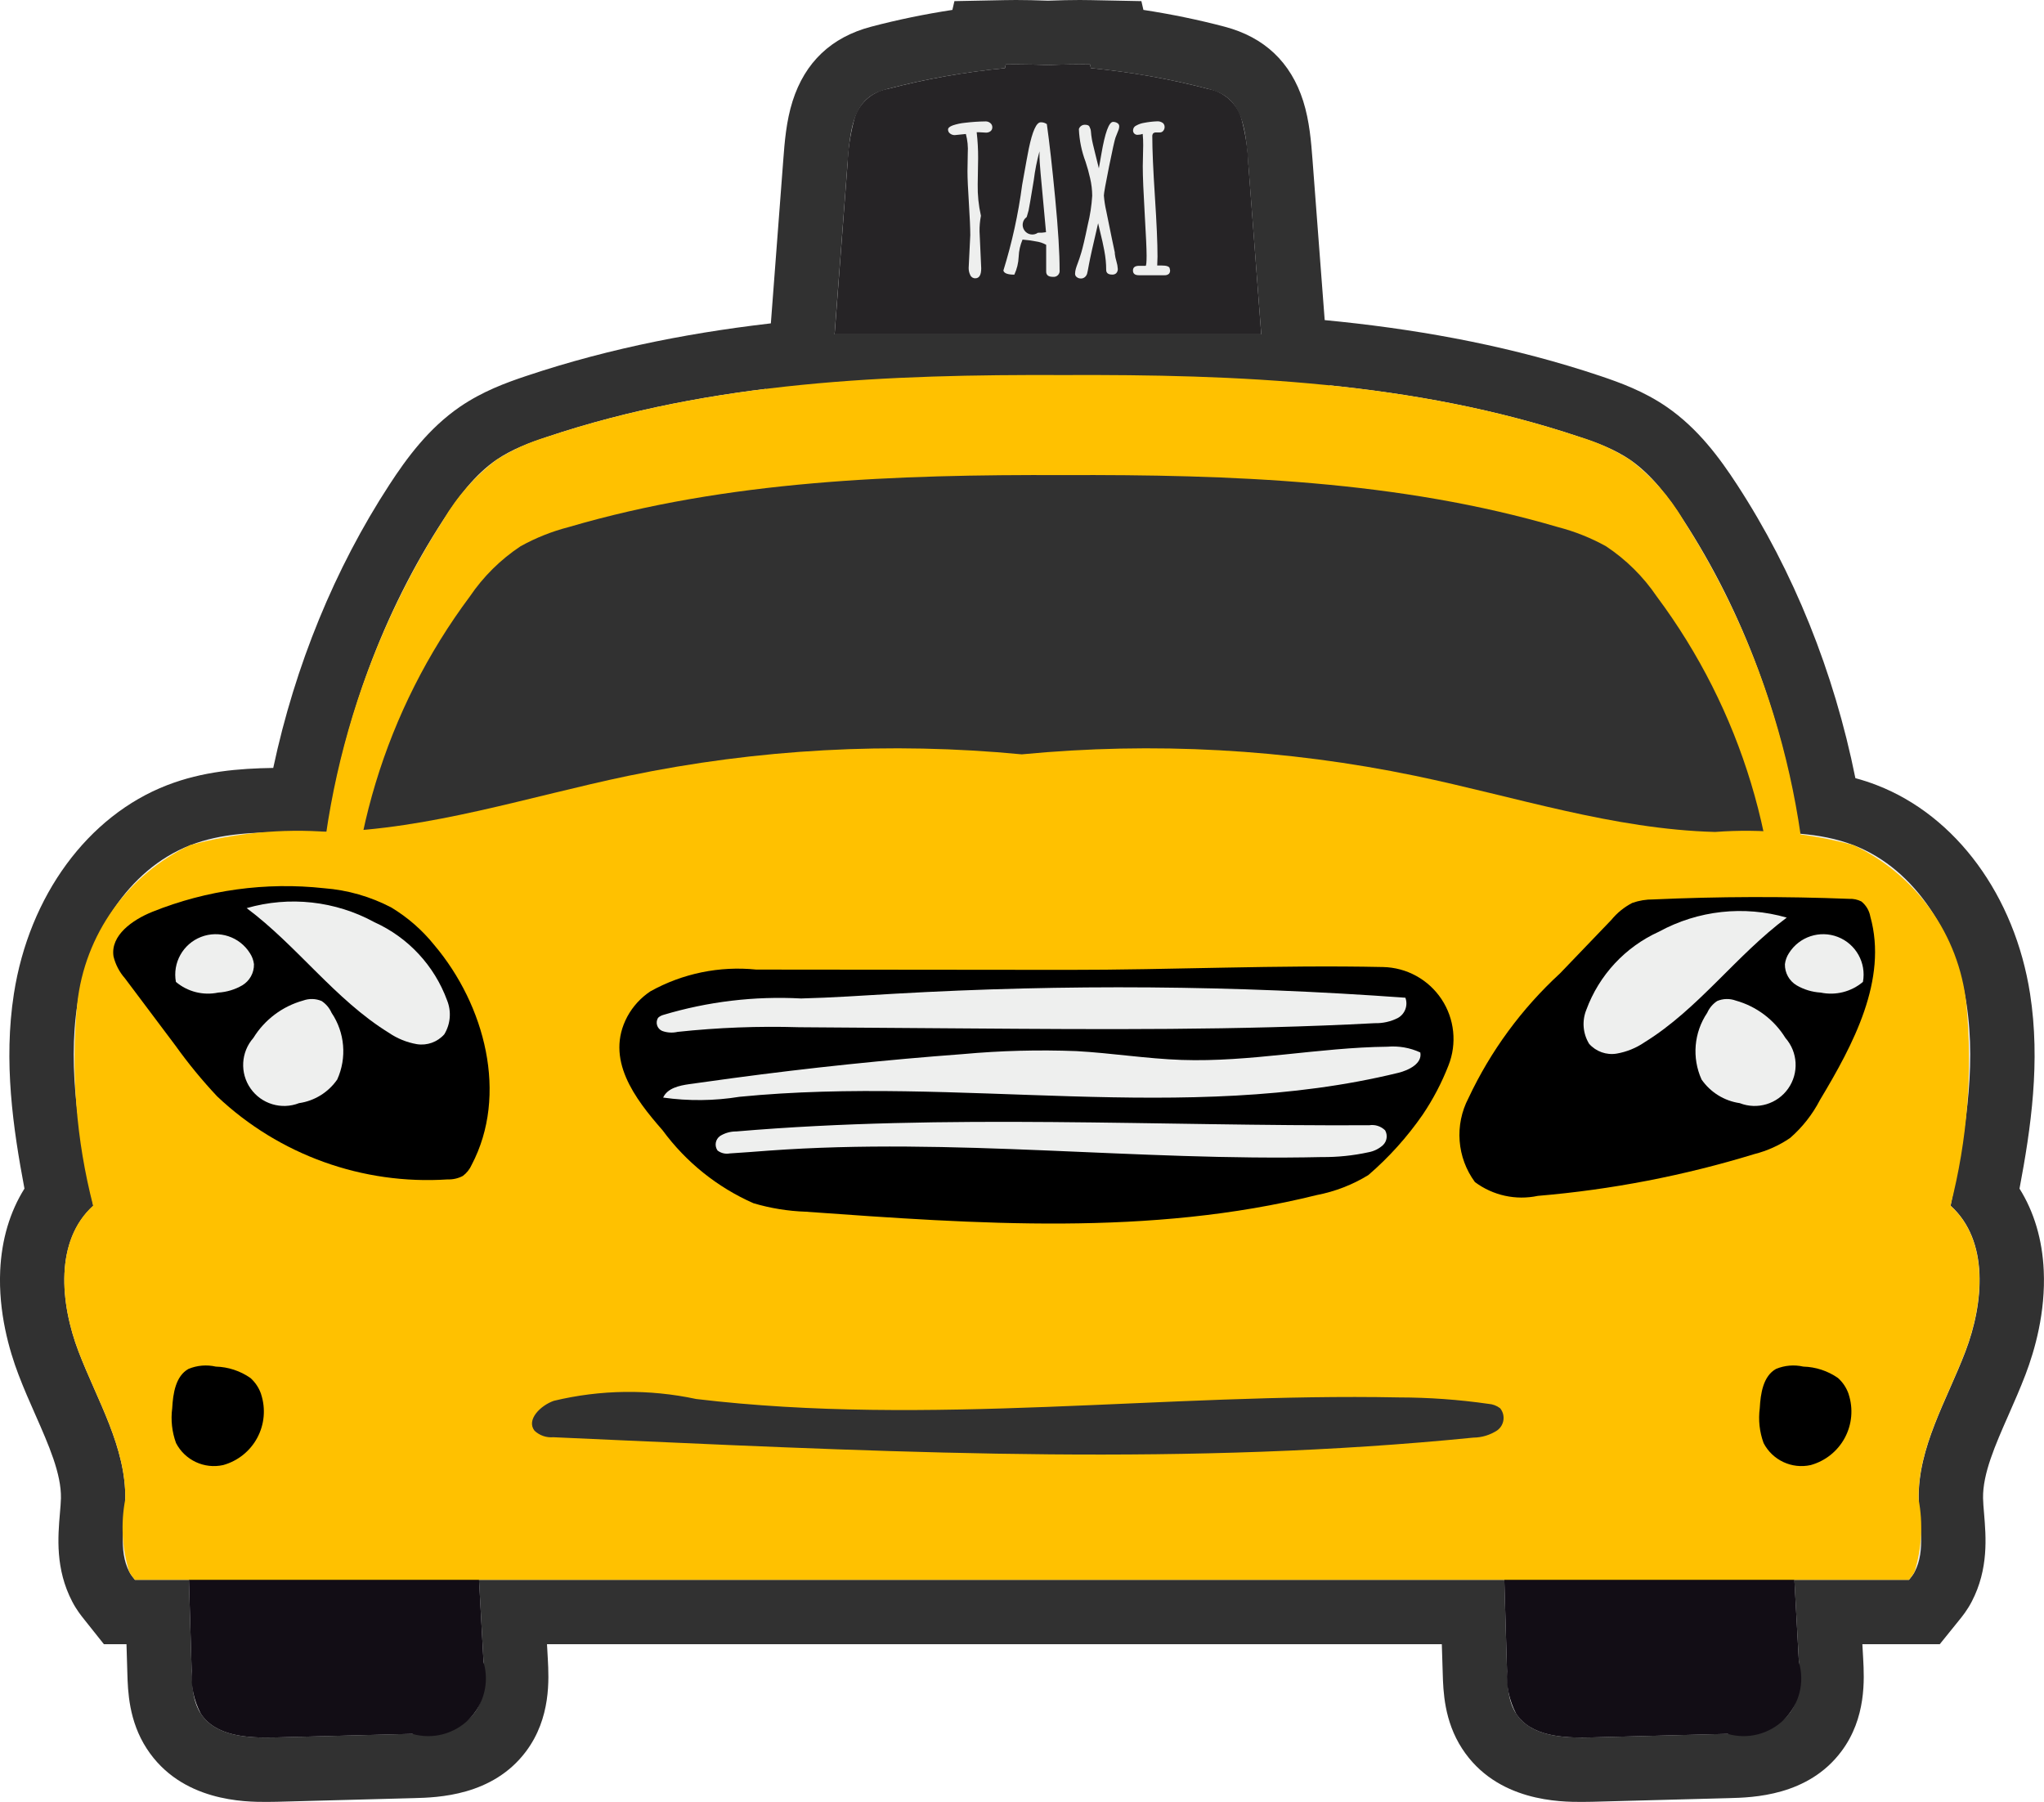
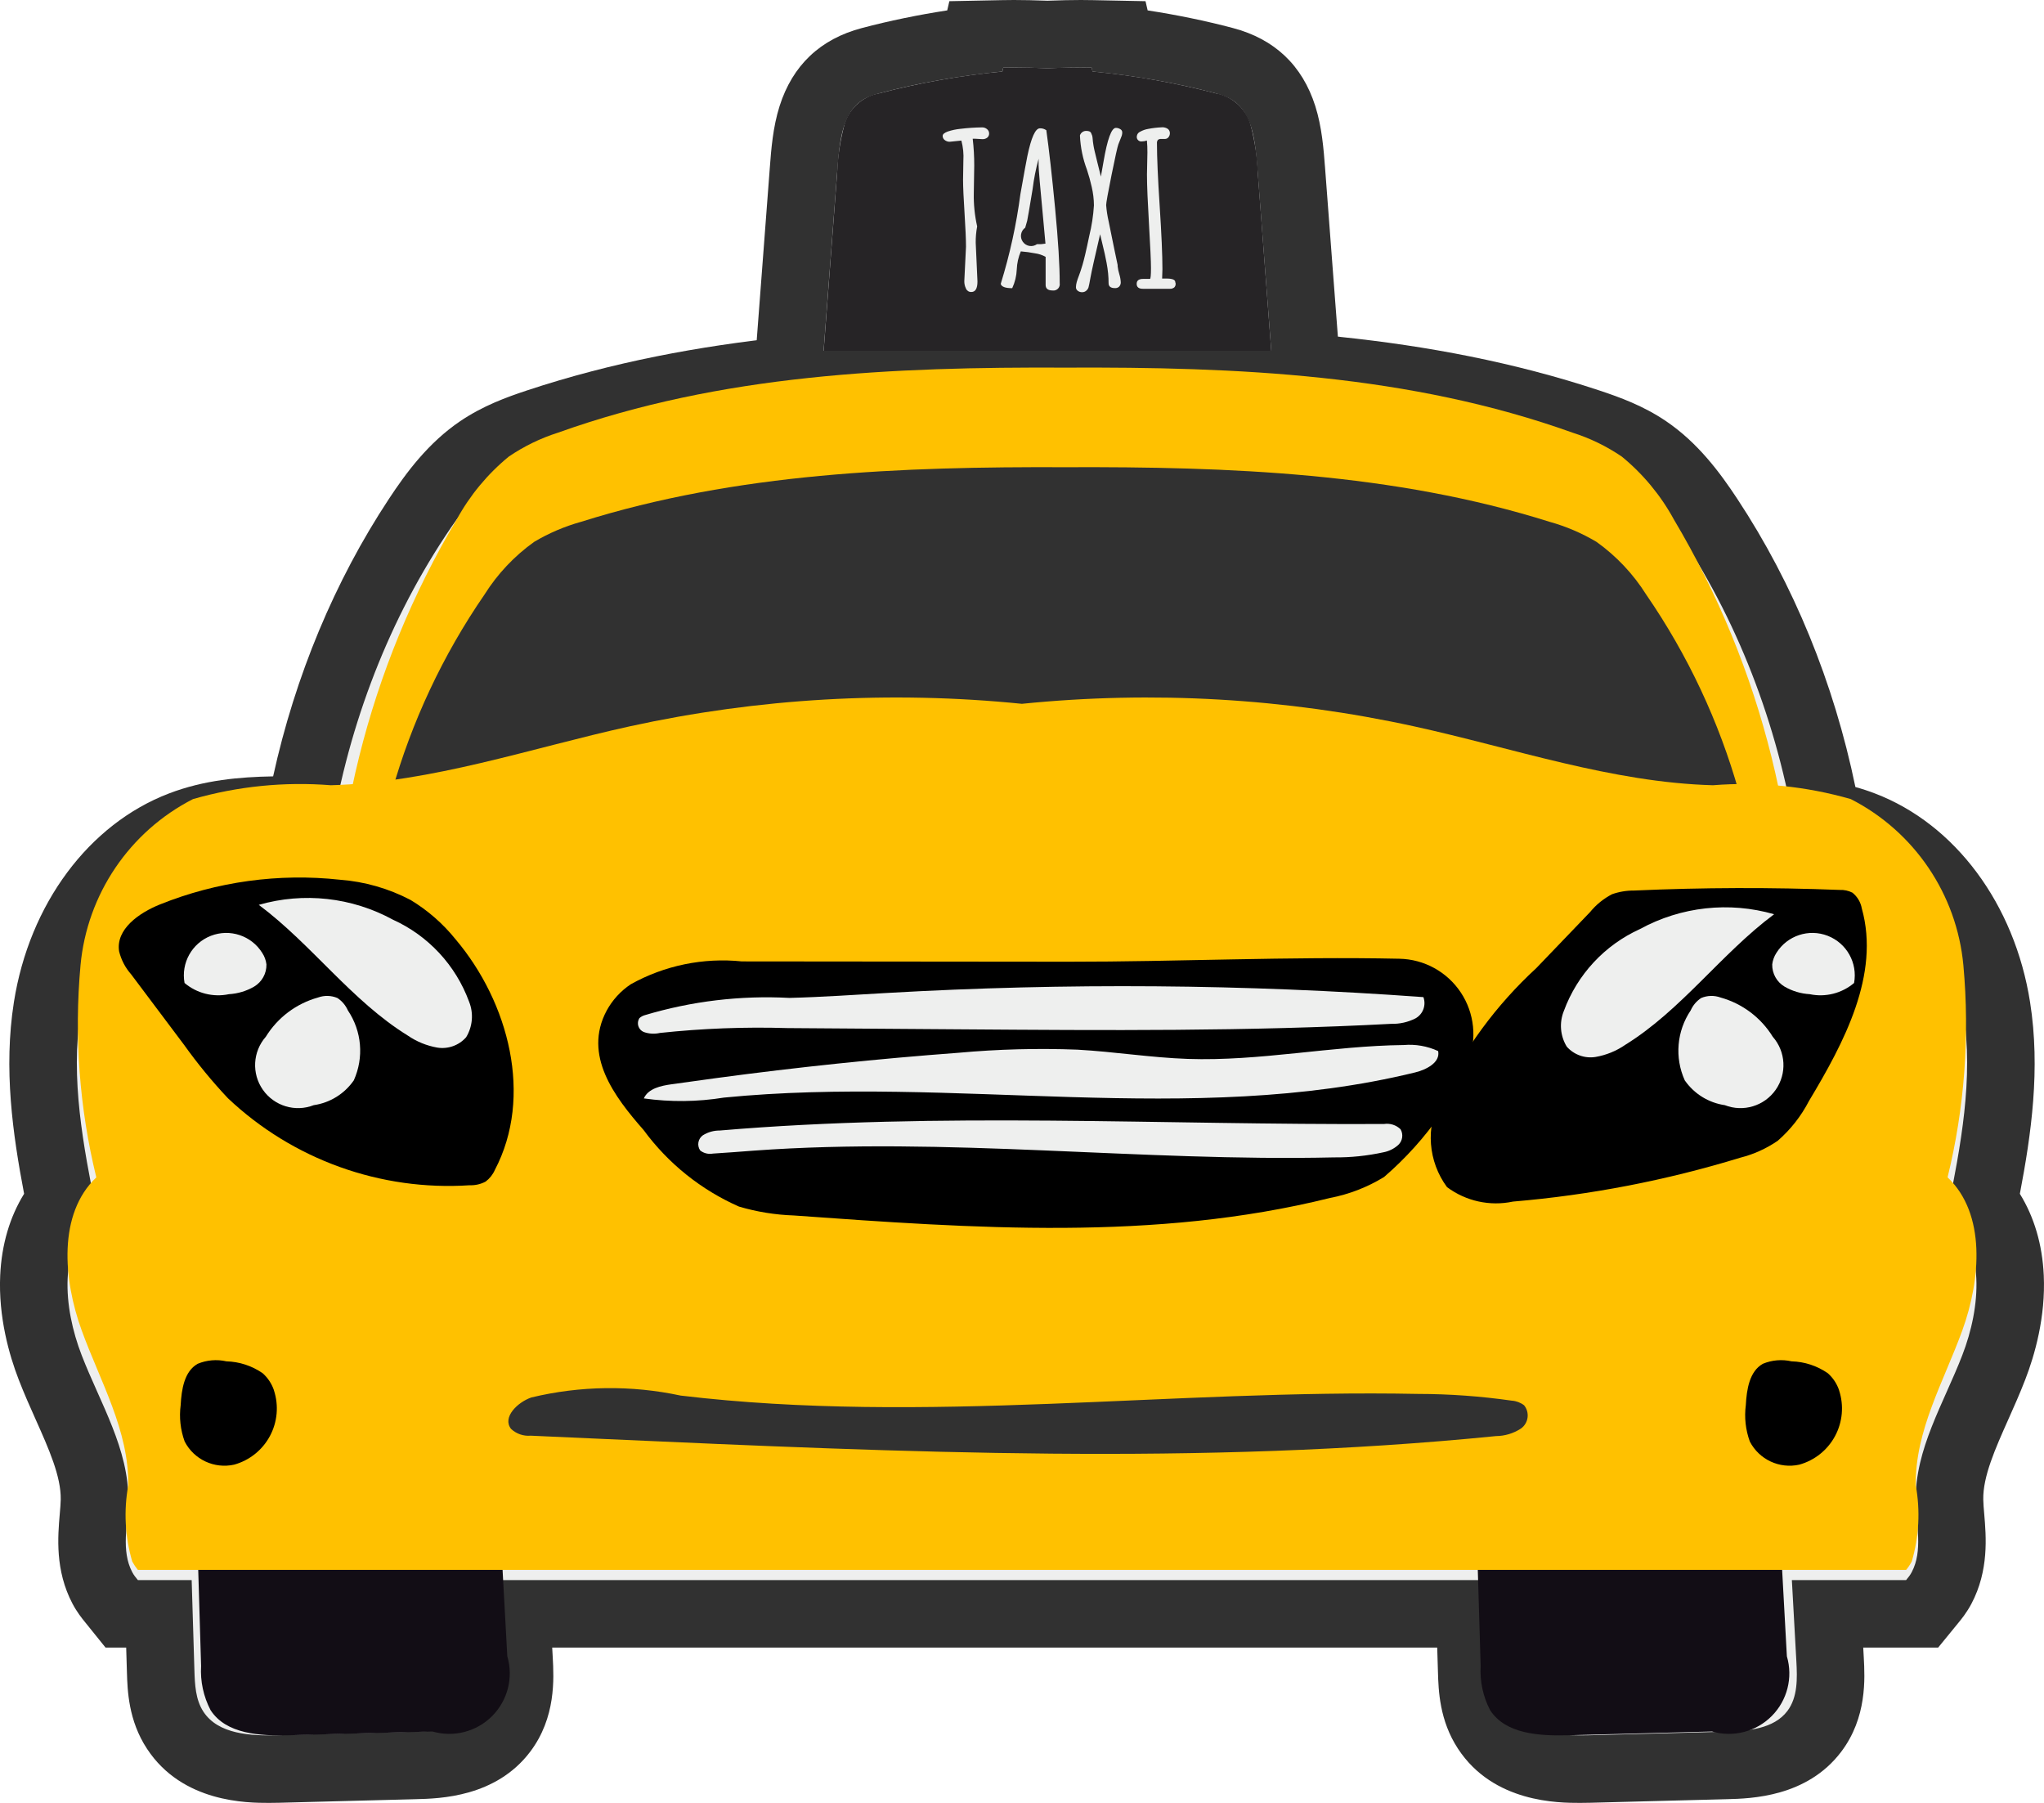
- <svg xmlns="http://www.w3.org/2000/svg" width="63.525" height="56.001" viewBox="0 0 63.525 56.001">
+ <svg xmlns="http://www.w3.org/2000/svg" width="60.55" height="53.403" viewBox="0 0 60.55 53.403">
  <g id="slot-yellow-taxi" transform="translate(2 2)">
    <g id="Group_966" data-name="Group 966" transform="translate(0 0)">
      <g id="Path_1061" data-name="Path 1061" transform="translate(-540.174 -372.158)" fill="#eeefee" stroke-miterlimit="10">
-         <path d="M 587.337 425.159 C 586.761 425.159 585.233 425.159 584.452 423.956 C 584.047 423.331 584.026 422.638 584.011 422.132 C 583.992 421.508 583.973 420.883 583.955 420.257 L 554.118 420.257 L 554.128 420.445 C 554.152 420.884 554.176 421.322 554.2 421.761 C 554.231 422.314 554.281 423.241 553.722 423.989 C 552.973 424.991 551.648 425.025 551.011 425.042 L 546.749 425.155 C 546.643 425.158 546.548 425.159 546.457 425.159 C 545.882 425.159 544.353 425.159 543.572 423.956 C 543.167 423.331 543.146 422.638 543.131 422.132 C 543.118 421.676 543.104 421.22 543.09 420.765 C 543.085 420.596 543.08 420.427 543.075 420.257 L 542.367 420.257 L 541.885 420.257 L 541.585 419.88 L 541.569 419.86 C 541.495 419.768 541.394 419.641 541.305 419.47 C 540.911 418.713 540.978 417.915 541.033 417.275 C 541.049 417.083 541.064 416.902 541.067 416.736 C 541.084 415.756 540.65 414.772 540.191 413.73 C 540.018 413.339 539.84 412.934 539.682 412.521 C 539.425 411.848 539.128 410.811 539.179 409.691 C 539.221 408.763 539.501 407.957 539.996 407.326 C 539.625 405.415 539.268 403.294 539.594 401.196 C 540.014 398.502 541.598 396.317 543.729 395.493 C 544.854 395.057 545.996 395.021 547.165 395.021 C 547.256 395.021 547.348 395.021 547.439 395.022 C 547.455 395.022 547.472 395.022 547.489 395.022 C 548.098 391.667 549.344 388.483 551.116 385.766 C 551.596 385.029 552.199 384.199 553.035 383.625 C 553.633 383.216 554.281 382.981 554.841 382.793 C 560.031 381.052 565.44 380.812 570.511 380.812 C 570.747 380.812 570.983 380.813 571.219 380.814 C 571.455 380.813 571.691 380.812 571.927 380.812 C 576.998 380.812 582.406 381.052 587.596 382.793 C 588.158 382.981 588.806 383.217 589.401 383.624 C 590.237 384.197 590.841 385.028 591.322 385.766 C 593.121 388.525 594.377 391.762 594.976 395.172 C 595.398 395.247 595.78 395.352 596.143 395.493 C 598.273 396.316 599.858 398.502 600.277 401.196 C 600.605 403.298 600.247 405.417 599.876 407.326 C 600.37 407.957 600.65 408.763 600.692 409.691 C 600.743 410.811 600.447 411.848 600.19 412.521 C 600.032 412.933 599.854 413.338 599.682 413.729 C 599.222 414.771 598.788 415.756 598.805 416.736 C 598.808 416.903 598.823 417.085 598.839 417.277 C 598.893 417.917 598.961 418.714 598.567 419.47 C 598.474 419.649 598.367 419.78 598.29 419.877 L 598.282 419.886 L 597.982 420.257 L 597.504 420.257 L 594.998 420.257 C 595.025 420.758 595.053 421.259 595.08 421.76 C 595.111 422.315 595.161 423.242 594.602 423.989 C 593.853 424.991 592.528 425.025 591.891 425.042 L 587.629 425.155 C 587.523 425.158 587.428 425.159 587.337 425.159 Z" stroke="none" />
-         <path d="M 587.337 424.159 C 587.426 424.159 587.515 424.158 587.602 424.155 L 591.865 424.042 C 592.571 424.024 593.378 423.956 593.801 423.39 C 594.128 422.953 594.112 422.359 594.082 421.815 C 594.034 420.962 593.988 420.11 593.941 419.257 L 597.504 419.257 C 597.568 419.179 597.631 419.102 597.68 419.008 C 598.032 418.332 597.818 417.517 597.805 416.754 C 597.777 415.137 598.679 413.675 599.256 412.164 C 599.833 410.653 599.998 408.713 598.797 407.63 C 599.205 405.559 599.614 403.436 599.289 401.35 C 598.964 399.264 597.751 397.187 595.782 396.425 C 595.243 396.217 594.681 396.117 594.108 396.068 C 593.596 392.576 592.37 389.204 590.484 386.312 C 590.023 385.605 589.512 384.913 588.836 384.449 C 588.359 384.123 587.818 383.922 587.278 383.741 C 582.111 382.008 576.649 381.791 571.219 381.814 C 565.786 381.79 560.326 382.008 555.159 383.741 C 554.619 383.922 554.079 384.123 553.601 384.449 C 552.926 384.913 552.414 385.605 551.954 386.312 C 550.077 389.19 548.854 392.542 548.338 396.016 C 547.949 396.025 547.557 396.021 547.165 396.021 C 546.113 396.021 545.062 396.049 544.09 396.425 C 542.121 397.187 540.907 399.264 540.582 401.35 C 540.257 403.436 540.667 405.559 541.075 407.63 C 539.873 408.713 540.038 410.653 540.616 412.164 C 541.193 413.675 542.095 415.137 542.067 416.754 C 542.054 417.517 541.839 418.332 542.192 419.008 C 542.241 419.102 542.305 419.179 542.367 419.257 L 544.046 419.257 C 544.074 420.206 544.103 421.154 544.131 422.102 C 544.144 422.554 544.165 423.032 544.412 423.412 C 544.873 424.123 545.876 424.177 546.723 424.155 L 550.985 424.042 C 551.691 424.024 552.498 423.956 552.921 423.39 C 553.248 422.953 553.232 422.359 553.202 421.815 C 553.155 420.962 553.108 420.11 553.061 419.257 L 584.926 419.257 C 584.954 420.206 584.982 421.154 585.011 422.102 C 585.024 422.554 585.045 423.032 585.292 423.412 C 585.705 424.05 586.555 424.159 587.337 424.159 M 587.337 426.159 C 586.682 426.159 584.689 426.159 583.613 424.5 C 583.056 423.641 583.028 422.715 583.012 422.162 C 583.002 421.861 582.993 421.559 582.984 421.257 L 555.174 421.257 C 555.183 421.407 555.191 421.557 555.199 421.706 C 555.234 422.351 555.299 423.549 554.523 424.588 C 553.484 425.977 551.77 426.022 551.038 426.041 L 546.776 426.155 C 546.66 426.158 546.557 426.159 546.458 426.159 C 545.802 426.159 543.809 426.159 542.733 424.5 C 542.176 423.641 542.148 422.715 542.132 422.162 C 542.123 421.86 542.114 421.559 542.105 421.257 L 541.403 421.257 L 540.788 420.484 C 540.7 420.374 540.552 420.19 540.418 419.932 C 539.89 418.917 539.974 417.919 540.036 417.19 C 540.051 417.016 540.065 416.851 540.068 416.718 C 540.081 415.959 539.69 415.072 539.276 414.133 C 539.098 413.731 538.914 413.314 538.748 412.877 C 538.457 412.116 538.122 410.937 538.18 409.646 C 538.224 408.683 538.481 407.821 538.934 407.098 C 538.579 405.216 538.278 403.15 538.606 401.042 C 539.08 397.996 540.905 395.512 543.368 394.56 C 544.479 394.13 545.597 394.041 546.666 394.024 C 547.345 390.84 548.579 387.825 550.278 385.219 C 550.811 384.401 551.489 383.473 552.469 382.8 C 553.175 382.318 553.899 382.054 554.523 381.845 C 559.849 380.058 565.355 379.812 570.511 379.812 C 570.747 379.812 570.983 379.813 571.219 379.814 C 571.455 379.813 571.691 379.812 571.927 379.812 C 577.083 379.812 582.588 380.058 587.914 381.844 C 588.54 382.055 589.266 382.319 589.966 382.799 C 590.947 383.472 591.625 384.4 592.159 385.22 C 593.915 387.913 595.174 391.041 595.837 394.342 C 596.068 394.404 596.29 394.477 596.504 394.56 C 598.966 395.512 600.791 397.996 601.266 401.043 C 601.594 403.154 601.293 405.219 600.938 407.099 C 601.391 407.821 601.648 408.684 601.691 409.646 C 601.75 410.937 601.415 412.116 601.124 412.878 C 600.957 413.314 600.774 413.73 600.597 414.132 C 600.183 415.071 599.792 415.958 599.805 416.719 C 599.807 416.852 599.821 417.018 599.836 417.192 C 599.897 417.921 599.982 418.918 599.454 419.932 C 599.315 420.199 599.16 420.391 599.067 420.505 L 598.46 421.257 L 596.054 421.257 C 596.062 421.406 596.071 421.555 596.079 421.704 C 596.114 422.351 596.179 423.55 595.402 424.588 C 594.364 425.977 592.649 426.022 591.917 426.041 L 587.655 426.155 C 587.54 426.158 587.436 426.159 587.337 426.159 Z" stroke="none" fill="#313131" />
+         <path d="M 584.98 422.56 C 584.427 422.56 582.957 422.56 582.201 421.408 C 581.805 420.806 581.785 420.116 581.771 419.66 C 581.753 419.094 581.736 418.527 581.719 417.96 L 553.475 417.96 L 553.481 418.068 C 553.504 418.48 553.526 418.893 553.549 419.305 C 553.578 419.835 553.627 420.721 553.081 421.442 C 552.355 422.402 551.083 422.435 550.471 422.45 L 546.422 422.557 C 546.321 422.559 546.23 422.56 546.143 422.56 C 545.59 422.56 544.12 422.56 543.364 421.408 C 542.968 420.806 542.947 420.116 542.934 419.66 L 542.895 418.389 C 542.891 418.246 542.886 418.103 542.882 417.96 L 542.258 417.96 L 541.779 417.96 L 541.479 417.587 L 541.464 417.568 C 541.392 417.48 541.294 417.358 541.206 417.192 C 540.822 416.463 540.888 415.703 540.94 415.092 C 540.956 414.914 540.97 414.745 540.973 414.592 C 540.989 413.688 540.579 412.771 540.146 411.8 C 539.982 411.432 539.812 411.051 539.661 410.662 C 539.414 410.024 539.13 409.04 539.179 407.977 C 539.219 407.103 539.484 406.341 539.95 405.742 C 539.599 403.951 539.264 401.965 539.574 399.996 C 539.976 397.444 541.495 395.375 543.537 394.594 C 544.612 394.183 545.701 394.149 546.816 394.149 C 546.902 394.149 546.989 394.149 547.076 394.15 C 547.078 394.15 547.081 394.15 547.083 394.15 C 547.667 391.009 548.851 388.03 550.53 385.485 C 550.989 384.789 551.567 384.004 552.369 383.46 C 552.942 383.072 553.561 382.851 554.096 382.673 C 559.032 381.038 564.173 380.812 568.995 380.812 C 569.219 380.812 569.443 380.813 569.668 380.814 C 569.892 380.813 570.116 380.812 570.341 380.812 C 575.161 380.812 580.303 381.038 585.239 382.673 C 585.775 382.851 586.395 383.073 586.965 383.459 C 587.767 384.003 588.345 384.788 588.804 385.485 C 590.511 388.071 591.705 391.103 592.279 394.298 C 592.669 394.368 593.023 394.465 593.361 394.595 C 595.402 395.374 596.921 397.444 597.323 399.996 C 597.634 401.969 597.299 403.953 596.947 405.742 C 597.414 406.341 597.678 407.103 597.718 407.977 C 597.767 409.04 597.483 410.024 597.236 410.662 C 597.086 411.051 596.916 411.431 596.752 411.799 C 596.319 412.77 595.909 413.688 595.925 414.592 C 595.928 414.746 595.942 414.915 595.958 415.094 C 596.01 415.705 596.075 416.464 595.691 417.192 C 595.6 417.365 595.496 417.492 595.421 417.584 L 595.414 417.593 L 595.113 417.96 L 594.639 417.96 L 592.311 417.96 C 592.336 418.408 592.361 418.856 592.386 419.304 C 592.416 419.835 592.465 420.721 591.918 421.442 C 591.193 422.402 589.92 422.435 589.308 422.45 L 585.258 422.557 C 585.157 422.559 585.067 422.56 584.98 422.56 Z" stroke="none" />
+         <path d="M 584.98 421.56 C 585.065 421.56 585.149 421.559 585.232 421.557 L 589.282 421.451 C 589.953 421.433 590.72 421.369 591.121 420.839 C 591.432 420.429 591.416 419.871 591.388 419.36 C 591.343 418.56 591.299 417.759 591.255 416.96 L 594.639 416.96 C 594.7 416.886 594.76 416.814 594.806 416.725 C 595.141 416.091 594.937 415.326 594.925 414.609 C 594.899 413.092 595.755 411.719 596.303 410.301 C 596.852 408.883 597.009 407.062 595.867 406.046 C 596.255 404.102 596.644 402.109 596.335 400.151 C 596.027 398.193 594.874 396.243 593.003 395.529 C 592.492 395.333 591.957 395.239 591.412 395.193 C 590.927 391.915 589.762 388.75 587.97 386.036 C 587.532 385.372 587.047 384.723 586.404 384.287 C 585.952 383.981 585.437 383.793 584.924 383.622 C 580.016 381.996 574.827 381.791 569.668 381.814 C 564.508 381.792 559.319 381.996 554.411 383.622 C 553.898 383.793 553.384 383.981 552.93 384.287 C 552.289 384.723 551.802 385.372 551.365 386.036 C 549.582 388.737 548.42 391.884 547.93 395.144 C 547.561 395.153 547.188 395.149 546.816 395.149 C 545.816 395.149 544.818 395.175 543.894 395.529 C 542.024 396.243 540.871 398.193 540.562 400.151 C 540.253 402.109 540.643 404.102 541.03 406.046 C 539.888 407.062 540.045 408.883 540.594 410.301 C 541.142 411.719 541.999 413.092 541.973 414.609 C 541.96 415.326 541.756 416.091 542.091 416.725 C 542.137 416.814 542.198 416.886 542.258 416.96 L 543.852 416.96 C 543.879 417.85 543.906 418.74 543.933 419.63 C 543.946 420.054 543.966 420.503 544.2 420.859 C 544.638 421.527 545.59 421.577 546.396 421.557 L 550.445 421.451 C 551.116 421.433 551.882 421.369 552.284 420.839 C 552.594 420.429 552.579 419.871 552.551 419.36 C 552.507 418.56 552.462 417.759 552.417 416.96 L 582.689 416.96 C 582.716 417.85 582.743 418.74 582.77 419.63 C 582.783 420.054 582.803 420.503 583.037 420.859 C 583.43 421.458 584.237 421.56 584.98 421.56 M 584.98 423.56 C 584.346 423.56 582.417 423.56 581.365 421.956 C 580.814 421.118 580.787 420.225 580.771 419.691 C 580.764 419.447 580.756 419.203 580.749 418.96 L 554.532 418.96 C 554.537 419.056 554.542 419.153 554.548 419.25 C 554.582 419.873 554.646 421.032 553.879 422.046 C 552.862 423.389 551.205 423.432 550.497 423.45 L 546.448 423.556 C 546.337 423.559 546.238 423.56 546.143 423.56 C 545.509 423.56 543.58 423.56 542.528 421.956 C 541.977 421.119 541.95 420.225 541.934 419.691 C 541.927 419.447 541.919 419.203 541.912 418.96 L 541.301 418.96 L 540.687 418.198 C 540.6 418.091 540.455 417.911 540.321 417.658 C 539.801 416.67 539.887 415.669 539.944 415.007 C 539.958 414.845 539.971 414.693 539.973 414.574 C 539.985 413.893 539.62 413.074 539.233 412.208 C 539.063 411.828 538.888 411.436 538.728 411.022 C 538.447 410.296 538.123 409.168 538.18 407.931 C 538.222 407.023 538.463 406.206 538.888 405.518 C 538.553 403.755 538.274 401.821 538.586 399.84 C 539.044 396.936 540.804 394.568 543.18 393.66 C 544.221 393.262 545.265 393.172 546.265 393.154 C 546.918 390.182 548.089 387.368 549.696 384.934 C 550.208 384.157 550.861 383.274 551.808 382.632 C 552.488 382.173 553.182 381.923 553.781 381.724 C 558.852 380.044 564.09 379.812 568.995 379.812 C 569.443 379.812 569.892 379.812 570.341 379.812 C 575.245 379.812 580.483 380.044 585.553 381.724 C 586.153 381.923 586.85 382.174 587.525 382.631 C 588.473 383.273 589.125 384.156 589.639 384.935 C 591.303 387.456 592.5 390.382 593.137 393.47 C 593.338 393.525 593.531 393.589 593.718 393.661 C 596.093 394.568 597.853 396.936 598.311 399.84 C 598.624 401.824 598.345 403.757 598.009 405.519 C 598.434 406.207 598.675 407.023 598.717 407.931 C 598.774 409.168 598.45 410.296 598.168 411.023 C 598.009 411.435 597.834 411.827 597.665 412.206 C 597.278 413.073 596.913 413.892 596.925 414.574 C 596.927 414.695 596.94 414.848 596.954 415.009 C 597.01 415.671 597.096 416.671 596.576 417.658 C 596.437 417.92 596.286 418.106 596.195 418.217 L 595.588 418.96 L 593.369 418.96 C 593.374 419.056 593.38 419.152 593.385 419.248 C 593.419 419.873 593.483 421.033 592.716 422.046 C 591.7 423.389 590.042 423.432 589.334 423.45 L 585.284 423.556 C 585.174 423.559 585.075 423.56 584.98 423.56 Z" stroke="none" fill="#313131" />
      </g>
-       <g id="Path_1062" data-name="Path 1062" transform="translate(-546.073 -369.778)" fill="#eeefee" stroke-miterlimit="10">
+       <g id="Path_1062" data-name="Path 1062" transform="translate(-547.612 -369.778)" fill="#eeefee" stroke-miterlimit="10">
        <path d="M 584.349 379.169 L 583.271 379.169 L 570.01 379.169 L 568.931 379.169 L 569.013 378.093 C 569.085 377.145 569.157 376.198 569.229 375.25 L 569.414 372.815 C 569.452 372.309 569.496 371.735 569.659 371.223 C 570.029 370.059 570.831 369.725 571.402 369.575 C 572.389 369.315 573.425 369.116 574.491 368.981 L 574.533 368.797 L 575.311 368.781 C 575.419 368.779 575.533 368.778 575.647 368.778 C 575.938 368.778 576.246 368.785 576.641 368.8 C 577.035 368.785 577.342 368.778 577.633 368.778 C 577.748 368.778 577.861 368.779 577.969 368.781 L 578.747 368.797 L 578.79 368.981 C 579.855 369.116 580.892 369.315 581.879 369.575 C 582.243 369.671 583.209 369.926 583.622 371.223 C 583.785 371.735 583.828 372.309 583.867 372.815 C 583.939 373.761 584.01 374.707 584.082 375.653 L 584.268 378.093 L 584.349 379.169 Z" stroke="none" />
        <path d="M 575.647 369.778 C 575.542 369.778 575.437 369.779 575.332 369.781 L 575.305 369.896 C 574.086 370.016 572.868 370.223 571.656 370.542 C 571.27 370.644 570.839 370.813 570.612 371.526 C 570.487 371.919 570.447 372.414 570.411 372.891 C 570.277 374.65 570.144 376.41 570.01 378.169 L 583.271 378.169 C 583.137 376.41 583.003 374.65 582.869 372.891 C 582.833 372.414 582.794 371.919 582.669 371.526 C 582.442 370.813 582.01 370.644 581.624 370.542 C 580.412 370.223 579.195 370.016 577.976 369.896 L 577.949 369.781 C 577.513 369.772 577.076 369.784 576.641 369.801 C 576.31 369.788 575.978 369.778 575.647 369.778 M 575.647 367.778 C 575.942 367.778 576.251 367.785 576.641 367.799 C 577.03 367.785 577.339 367.778 577.633 367.778 C 577.755 367.778 577.875 367.779 577.99 367.782 L 579.546 367.813 L 579.609 368.086 C 580.475 368.219 581.32 368.393 582.134 368.608 C 583.369 368.934 584.19 369.711 584.575 370.919 C 584.773 371.543 584.823 372.207 584.864 372.74 C 584.936 373.685 585.007 374.63 585.079 375.576 L 585.429 380.169 L 567.852 380.169 L 568.016 378.017 C 568.088 377.069 568.16 376.121 568.232 375.173 L 568.417 372.739 C 568.457 372.207 568.508 371.543 568.706 370.92 C 569.091 369.711 569.912 368.933 571.147 368.608 C 571.961 368.393 572.806 368.219 573.672 368.086 L 573.735 367.813 L 575.291 367.782 C 575.406 367.779 575.526 367.778 575.647 367.778 Z" stroke="none" fill="#313131" />
      </g>
    </g>
    <g id="Group_990" data-name="Group 990" transform="translate(0 0)">
-       <g id="Group_967" data-name="Group 967" transform="translate(3.789 44.183)">
+       <g id="Group_967" data-name="Group 967" transform="translate(3.789 41.584)">
        <path id="Path_1063" data-name="Path 1063" d="M545.345,431.922c.461.712,1.463.765,2.311.744l4.262-.112a1.792,1.792,0,0,0,2.217-2.228l-.3-5.475-8.939.134.168,5.628A2.509,2.509,0,0,0,545.345,431.922Z" transform="translate(-544.896 -424.851)" fill="#120d15" />
      </g>
-       <g id="Group_968" data-name="Group 968" transform="translate(44.669 44.183)">
+       <g id="Group_968" data-name="Group 968" transform="translate(41.694 41.584)">
        <path id="Path_1064" data-name="Path 1064" d="M596.3,431.922c.461.712,1.463.765,2.311.744l4.263-.112a1.792,1.792,0,0,0,2.217-2.228l-.3-5.475-8.939.134.168,5.628A2.509,2.509,0,0,0,596.3,431.922Z" transform="translate(-595.852 -424.851)" fill="#120d15" />
      </g>
-       <g id="Group_969" data-name="Group 969" transform="translate(7.875 9.654)">
-         <path id="Path_1065" data-name="Path 1065" d="M592.425,386.312a6.436,6.436,0,0,0-1.648-1.862,6.166,6.166,0,0,0-1.558-.709c-5.167-1.732-10.628-1.95-16.059-1.927-5.431-.023-10.893.195-16.06,1.927a6.179,6.179,0,0,0-1.558.709,6.449,6.449,0,0,0-1.648,1.862,24.711,24.711,0,0,0-3.873,14.6q11.566.439,23.139-.137,11.56.573,23.138.137A24.711,24.711,0,0,0,592.425,386.312Z" transform="translate(-549.989 -381.812)" fill="#ffc100" />
+       <g id="Group_969" data-name="Group 969" transform="translate(7.875 8.887)">
+         <path id="Path_1065" data-name="Path 1065" d="M589.7,386.312a6.32,6.32,0,0,0-1.542-1.862,5.6,5.6,0,0,0-1.458-.709c-4.835-1.732-9.945-1.95-15.028-1.927-5.083-.023-10.194.195-15.029,1.927a5.613,5.613,0,0,0-1.458.709,6.333,6.333,0,0,0-1.542,1.862,26.012,26.012,0,0,0-3.625,14.6q10.823.439,21.654-.137,10.818.573,21.653.137A26.012,26.012,0,0,0,589.7,386.312Z" transform="translate(-549.989 -381.812)" fill="#ffc100" />
      </g>
-       <g id="Group_970" data-name="Group 970" transform="translate(8.86 12.764)">
-         <path id="Path_1066" data-name="Path 1066" d="M591.849,389.463a5.736,5.736,0,0,0-1.578-1.562,6.363,6.363,0,0,0-1.491-.595c-4.947-1.453-10.176-1.636-15.376-1.617-5.2-.019-10.429.164-15.376,1.617a6.353,6.353,0,0,0-1.492.595,5.73,5.73,0,0,0-1.577,1.562,18.817,18.817,0,0,0-3.709,12.246q11.074.369,22.154-.116,11.068.481,22.154.116A18.816,18.816,0,0,0,591.849,389.463Z" transform="translate(-551.218 -385.688)" fill="#313131" />
+       <g id="Group_970" data-name="Group 970" transform="translate(8.86 11.838)">
+         <path id="Path_1066" data-name="Path 1066" d="M589.125,389.463a5.555,5.555,0,0,0-1.472-1.562,5.712,5.712,0,0,0-1.391-.595c-4.615-1.453-9.494-1.636-14.345-1.617-4.852-.019-9.73.164-14.345,1.617a5.7,5.7,0,0,0-1.392.595,5.549,5.549,0,0,0-1.471,1.562,19.775,19.775,0,0,0-3.46,12.246q10.331.369,20.669-.116,10.326.481,20.668.116A19.775,19.775,0,0,0,589.125,389.463Z" transform="translate(-551.218 -385.688)" fill="#313131" />
      </g>
-       <g id="Group_971" data-name="Group 971" transform="translate(0 21.259)">
-         <path id="Path_1067" data-name="Path 1067" d="M540.616,415.024c.577,1.511,1.479,2.973,1.451,4.59a4.661,4.661,0,0,0,.124,2.254,1.559,1.559,0,0,0,.176.25H597.5a1.5,1.5,0,0,0,.176-.25,4.668,4.668,0,0,0,.125-2.254c-.028-1.617.874-3.079,1.45-4.59s.743-3.451-.459-4.534a18.2,18.2,0,0,0,.493-6.28,6.174,6.174,0,0,0-3.508-4.925,12.712,12.712,0,0,0-4.3-.41c-3.164-.083-6.218-1.1-9.317-1.744a40.91,40.91,0,0,0-12.231-.668,40.914,40.914,0,0,0-12.231.668c-3.1.648-6.152,1.661-9.316,1.744a12.717,12.717,0,0,0-4.3.41,6.175,6.175,0,0,0-3.507,4.925,18.224,18.224,0,0,0,.493,6.28C539.873,411.573,540.038,413.514,540.616,415.024Z" transform="translate(-540.174 -396.278)" fill="#ffc100" />
+       <g id="Group_971" data-name="Group 971" transform="translate(0 18.661)">
+         <path id="Path_1067" data-name="Path 1067" d="M540.594,415.024c.548,1.511,1.405,2.973,1.379,4.59a4.9,4.9,0,0,0,.118,2.254,1.561,1.561,0,0,0,.167.25h52.382a1.506,1.506,0,0,0,.167-.25,4.9,4.9,0,0,0,.119-2.254c-.027-1.617.83-3.079,1.378-4.59s.706-3.451-.436-4.534a19.129,19.129,0,0,0,.468-6.28A6.165,6.165,0,0,0,593,399.286a11.5,11.5,0,0,0-4.084-.41c-3.006-.083-5.908-1.1-8.851-1.744a36.964,36.964,0,0,0-11.619-.668,36.967,36.967,0,0,0-11.62.668c-2.943.648-5.844,1.661-8.85,1.744a11.5,11.5,0,0,0-4.085.41,6.167,6.167,0,0,0-3.332,4.925,19.151,19.151,0,0,0,.468,6.28C539.888,411.573,540.045,413.514,540.594,415.024Z" transform="translate(-540.174 -396.278)" fill="#ffc100" />
      </g>
-       <g id="Group_972" data-name="Group 972" transform="translate(1.519 25.539)">
+       <g id="Group_972" data-name="Group 972" transform="translate(1.519 23.992)">
        <path id="Path_1068" data-name="Path 1068" d="M552.042,403.439a5.088,5.088,0,0,0-1.329-1.161,5.38,5.38,0,0,0-2.091-.6,11.081,11.081,0,0,0-5.338.733c-.615.248-1.308.731-1.207,1.386a1.6,1.6,0,0,0,.356.682L544,406.566a15.315,15.315,0,0,0,1.3,1.583,9.514,9.514,0,0,0,7.165,2.578.925.925,0,0,0,.469-.108.866.866,0,0,0,.274-.345C554.351,408.1,553.626,405.312,552.042,403.439Z" transform="translate(-542.068 -401.612)" />
      </g>
-       <g id="Group_973" data-name="Group 973" transform="translate(43.368 25.891)">
+       <g id="Group_973" data-name="Group 973" transform="translate(40.394 24.316)">
        <path id="Path_1069" data-name="Path 1069" d="M598.939,402.752l-1.591,1.658a12.463,12.463,0,0,0-2.846,3.876,2.469,2.469,0,0,0,.2,2.611,2.426,2.426,0,0,0,1.954.429,32.2,32.2,0,0,0,6.734-1.3,3.463,3.463,0,0,0,1.108-.5,4,4,0,0,0,.928-1.182c1.034-1.722,2.112-3.737,1.564-5.7a.774.774,0,0,0-.278-.468.756.756,0,0,0-.376-.081q-3.042-.119-6.088.018a1.918,1.918,0,0,0-.657.109A2.079,2.079,0,0,0,598.939,402.752Z" transform="translate(-594.231 -402.051)" />
      </g>
-       <g id="Group_974" data-name="Group 974" transform="translate(17.246 28.037)">
+       <g id="Group_974" data-name="Group 974" transform="translate(15.719 26.381)">
        <path id="Path_1070" data-name="Path 1070" d="M563.016,409.815a7.015,7.015,0,0,0,2.826,2.268,6.506,6.506,0,0,0,1.621.263c5.323.382,10.7.77,15.883-.517a4.791,4.791,0,0,0,1.605-.622,9.979,9.979,0,0,0,1.688-1.876,7.8,7.8,0,0,0,.8-1.526,2.236,2.236,0,0,0-2.035-3.063c-3.26-.07-6.594.091-9.8.088l-9.678-.009a5.592,5.592,0,0,0-3.288.676,2.2,2.2,0,0,0-.716.782C561.216,407.6,562.151,408.829,563.016,409.815Z" transform="translate(-561.67 -404.725)" />
      </g>
-       <g id="Group_975" data-name="Group 975" transform="translate(3.445 27.034)">
+       <g id="Group_975" data-name="Group 975" transform="translate(3.445 25.634)">
        <path id="Path_1071" data-name="Path 1071" d="M546.79,404.064a1.256,1.256,0,0,0-2.3.893,1.544,1.544,0,0,0,1.314.332,1.685,1.685,0,0,0,.748-.225.747.747,0,0,0,.364-.657A.794.794,0,0,0,546.79,404.064Z" transform="translate(-544.468 -403.475)" fill="#eeefee" />
      </g>
-       <g id="Group_976" data-name="Group 976" transform="translate(5.594 29.048)">
+       <g id="Group_976" data-name="Group 976" transform="translate(5.594 27.499)">
        <path id="Path_1072" data-name="Path 1072" d="M550.034,408.487a2.136,2.136,0,0,0-.176-2.072.852.852,0,0,0-.31-.367.787.787,0,0,0-.576-.014,2.65,2.65,0,0,0-1.545,1.162,1.273,1.273,0,0,0,1.42,2.026A1.745,1.745,0,0,0,550.034,408.487Z" transform="translate(-547.147 -405.986)" fill="#eeefee" />
      </g>
-       <g id="Group_977" data-name="Group 977" transform="translate(3.34 40.439)">
+       <g id="Group_977" data-name="Group 977" transform="translate(3.34 38.29)">
        <path id="Path_1073" data-name="Path 1073" d="M547.111,421.071a1.182,1.182,0,0,0-.332-.5,1.978,1.978,0,0,0-1.076-.353,1.4,1.4,0,0,0-.848.072c-.4.223-.481.762-.506,1.224a2.282,2.282,0,0,0,.119,1.08,1.326,1.326,0,0,0,1.465.684,1.726,1.726,0,0,0,1.179-2.2Z" transform="translate(-544.337 -420.185)" />
      </g>
-       <g id="Group_978" data-name="Group 978" transform="translate(52.679 40.439)">
+       <g id="Group_978" data-name="Group 978" transform="translate(49.705 38.29)">
        <path id="Path_1074" data-name="Path 1074" d="M608.611,421.071a1.182,1.182,0,0,0-.332-.5,1.978,1.978,0,0,0-1.076-.353,1.4,1.4,0,0,0-.848.072c-.4.223-.481.762-.506,1.224a2.282,2.282,0,0,0,.119,1.08,1.326,1.326,0,0,0,1.465.684,1.726,1.726,0,0,0,1.179-2.2Z" transform="translate(-605.837 -420.185)" />
      </g>
-       <g id="Group_979" data-name="Group 979" transform="translate(14.533 41.25)">
+       <g id="Group_979" data-name="Group 979" transform="translate(13.059 39.108)">
        <path id="Path_1075" data-name="Path 1075" d="M588.379,421.712a.673.673,0,0,0-.363-.137,19.766,19.766,0,0,0-2.781-.2c-7.286-.144-14.607.914-21.843.049a9.983,9.983,0,0,0-4.422.056c-.411.142-.87.59-.6.932a.756.756,0,0,0,.583.2l2.225.1c8.79.394,17.615.788,26.369-.088a1.372,1.372,0,0,0,.738-.223A.477.477,0,0,0,588.379,421.712Z" transform="translate(-558.289 -421.195)" fill="#313131" />
      </g>
-       <g id="Group_982" data-name="Group 982" transform="translate(23.937)">
+       <g id="Group_982" data-name="Group 982" transform="translate(22.398)">
        <g id="Group_980" data-name="Group 980">
          <path id="Path_1076" data-name="Path 1076" d="M583.271,378.169q-.2-2.639-.4-5.278a6.333,6.333,0,0,0-.2-1.365,1.317,1.317,0,0,0-1.045-.984,23.158,23.158,0,0,0-3.649-.646l-.027-.115c-.436-.009-.873,0-1.308.019-.436-.017-.873-.028-1.309-.019l-.027.115a23.151,23.151,0,0,0-3.649.646,1.317,1.317,0,0,0-1.045.984,6.348,6.348,0,0,0-.2,1.365q-.2,2.639-.4,5.278Z" transform="translate(-570.01 -369.778)" fill="#262426" />
        </g>
        <g id="Group_981" data-name="Group 981" transform="translate(3.527 1.771)">
          <path id="Path_1077" data-name="Path 1077" d="M575.341,373.123l-.013.822a4.068,4.068,0,0,0,.1.978v0a2.417,2.417,0,0,0-.043.486l.052,1.146c0,.207-.061.311-.184.311a.163.163,0,0,1-.156-.1.477.477,0,0,1-.05-.221l.05-1.019c0-.22-.015-.551-.043-.993s-.044-.774-.044-.994l.009-.558a1.858,1.858,0,0,0-.059-.6l-.346.035a.232.232,0,0,1-.144-.048.149.149,0,0,1-.064-.125c0-.051.051-.094.152-.131a1.713,1.713,0,0,1,.374-.079,5.912,5.912,0,0,1,.644-.043.22.22,0,0,1,.143.051.162.162,0,0,1,.063.129.152.152,0,0,1-.055.124.219.219,0,0,1-.138.045l-.228-.013a.621.621,0,0,0-.065,0A6.727,6.727,0,0,1,575.341,373.123Z" transform="translate(-574.406 -371.988)" fill="#eeefee" />
          <path id="Path_1078" data-name="Path 1078" d="M577.9,372.068q.125.894.262,2.327t.136,2.218a.186.186,0,0,1-.208.214c-.14,0-.209-.055-.209-.164v-.832a.9.9,0,0,0-.322-.106,3.6,3.6,0,0,0-.413-.056,1.507,1.507,0,0,0-.12.534,1.451,1.451,0,0,1-.135.556q-.309,0-.34-.128a16.07,16.07,0,0,0,.583-2.66c.114-.646.184-1.02.206-1.125.114-.548.237-.822.371-.822a.3.3,0,0,1,.189.056Zm-.024,3.371c-.007-.077-.027-.306-.063-.688q-.141-1.465-.14-1.637c0-.115,0-.178,0-.188a6.349,6.349,0,0,0-.178.9q-.142.86-.16.935c-.013.05-.032.119-.059.206a.3.3,0,1,0,.348.489A1.2,1.2,0,0,0,577.878,375.439Z" transform="translate(-574.831 -371.994)" fill="#eeefee" />
          <path id="Path_1079" data-name="Path 1079" d="M580.483,376.751c-.125,0-.188-.049-.188-.146a2.9,2.9,0,0,0-.014-.291c-.009-.1-.025-.2-.045-.31s-.039-.2-.055-.27-.039-.172-.071-.3-.053-.225-.066-.279q-.236,1.01-.283,1.27c-.031.173-.051.276-.062.308a.219.219,0,0,1-.065.094.179.179,0,0,1-.124.045.2.2,0,0,1-.127-.041.125.125,0,0,1-.055-.107.586.586,0,0,1,.023-.152c.016-.056.038-.12.066-.192s.063-.176.105-.316.111-.425.2-.858a5.1,5.1,0,0,0,.139-.906,2.476,2.476,0,0,0-.065-.543,5.2,5.2,0,0,0-.143-.516,3.259,3.259,0,0,1-.206-1v-.015a.192.192,0,0,1,.18-.132c.081,0,.13.019.148.058a.733.733,0,0,1,.035.086.652.652,0,0,1,.014.1c0,.044.012.1.022.177s.047.231.107.473.1.395.114.46c.005-.021.032-.168.078-.443q.171-1,.365-1a.242.242,0,0,1,.131.037.111.111,0,0,1,.059.092.337.337,0,0,1-.014.1,1.011,1.011,0,0,1-.039.1c-.017.037-.038.091-.063.16s-.093.368-.2.9-.161.829-.161.9a3.266,3.266,0,0,0,.073.477q.073.37.167.819c.063.3.095.459.1.475v.038a1.354,1.354,0,0,0,.05.237.994.994,0,0,1,.043.238.181.181,0,0,1-.051.132A.166.166,0,0,1,580.483,376.751Z" transform="translate(-575.38 -371.988)" fill="#eeefee" />
          <path id="Path_1080" data-name="Path 1080" d="M582.324,376.466l.131,0c.172,0,.259.035.259.106a.149.149,0,0,1-.024.151.19.19,0,0,1-.136.046h-.8c-.122,0-.184-.049-.184-.147s.064-.146.193-.146l.2,0c.02,0,.031-.107.031-.318s-.021-.646-.059-1.3-.06-1.146-.06-1.475l.013-.651a3.5,3.5,0,0,0-.015-.355.486.486,0,0,1-.15.027.133.133,0,0,1-.149-.152.163.163,0,0,1,.1-.136.722.722,0,0,1,.239-.083,2.654,2.654,0,0,1,.4-.047.277.277,0,0,1,.186.051.161.161,0,0,1,.055.122.185.185,0,0,1-.042.121.131.131,0,0,1-.108.051l-.112,0a.134.134,0,0,0-.092.027.139.139,0,0,0-.029.1q0,.623.081,1.866t.081,1.866Z" transform="translate(-575.823 -371.986)" fill="#eeefee" />
        </g>
      </g>
-       <g id="Group_983" data-name="Group 983" transform="translate(5.666 26.008)">
+       <g id="Group_983" data-name="Group 983" transform="translate(5.666 24.587)">
        <path id="Path_1081" data-name="Path 1081" d="M553.378,406.334a1.181,1.181,0,0,0,.087-1.056,4.285,4.285,0,0,0-2.258-2.428,5.252,5.252,0,0,0-3.971-.438c1.572,1.173,2.747,2.842,4.415,3.872a2.218,2.218,0,0,0,.873.356A.94.94,0,0,0,553.378,406.334Z" transform="translate(-547.236 -402.197)" fill="#eeefee" />
      </g>
-       <g id="Group_984" data-name="Group 984" transform="translate(53.471 27.034)">
+       <g id="Group_984" data-name="Group 984" transform="translate(50.497 25.634)">
        <path id="Path_1082" data-name="Path 1082" d="M606.951,404.064a1.256,1.256,0,0,1,2.3.893,1.541,1.541,0,0,1-1.313.332,1.682,1.682,0,0,1-.748-.225.746.746,0,0,1-.364-.657A.8.8,0,0,1,606.951,404.064Z" transform="translate(-606.824 -403.475)" fill="#eeefee" />
      </g>
-       <g id="Group_985" data-name="Group 985" transform="translate(50.68 29.048)">
+       <g id="Group_985" data-name="Group 985" transform="translate(47.706 27.499)">
        <path id="Path_1083" data-name="Path 1083" d="M603.547,408.487a2.136,2.136,0,0,1,.176-2.072.847.847,0,0,1,.31-.367.787.787,0,0,1,.576-.014,2.652,2.652,0,0,1,1.545,1.162,1.273,1.273,0,0,1-1.42,2.026A1.749,1.749,0,0,1,603.547,408.487Z" transform="translate(-603.345 -405.986)" fill="#eeefee" />
      </g>
-       <g id="Group_986" data-name="Group 986" transform="translate(47.221 26.3)">
+       <g id="Group_986" data-name="Group 986" transform="translate(44.246 24.862)">
        <path id="Path_1084" data-name="Path 1084" d="M599.2,406.7a1.178,1.178,0,0,1-.087-1.056,4.289,4.289,0,0,1,2.258-2.429,5.252,5.252,0,0,1,3.971-.437c-1.573,1.172-2.747,2.841-4.416,3.872a2.2,2.2,0,0,1-.872.355A.939.939,0,0,1,599.2,406.7Z" transform="translate(-599.033 -402.56)" fill="#eeefee" />
      </g>
-       <g id="Group_987" data-name="Group 987" transform="translate(18.403 28.682)">
+       <g id="Group_987" data-name="Group 987" transform="translate(16.891 27.209)">
        <path id="Path_1085" data-name="Path 1085" d="M563.162,406.479a.281.281,0,0,0,.125.407.846.846,0,0,0,.484.03,27.584,27.584,0,0,1,3.775-.144l5.158.037c4.245.031,8.493.062,12.732-.163a1.5,1.5,0,0,0,.715-.16.517.517,0,0,0,.237-.631,122.142,122.142,0,0,0-15.882-.124c-.967.055-1.933.123-2.9.147a12.566,12.566,0,0,0-4.288.513A.387.387,0,0,0,563.162,406.479Z" transform="translate(-563.113 -405.529)" fill="#eeefee" />
      </g>
-       <g id="Group_988" data-name="Group 988" transform="translate(18.61 30.53)">
+       <g id="Group_988" data-name="Group 988" transform="translate(17.072 28.954)">
        <path id="Path_1086" data-name="Path 1086" d="M565.525,408.811q-.669.09-1.338.185c-.317.044-.685.126-.816.418a7.9,7.9,0,0,0,2.372-.024c6.814-.672,13.824.88,20.475-.745.335-.082.751-.294.684-.633a2.023,2.023,0,0,0-1.02-.179c-2.139.024-4.262.485-6.4.411-1.092-.038-2.175-.214-3.267-.274a27.268,27.268,0,0,0-3.518.092Q569.1,408.33,565.525,408.811Z" transform="translate(-563.371 -407.833)" fill="#eeefee" />
      </g>
-       <g id="Group_989" data-name="Group 989" transform="translate(20.237 32.861)">
+       <g id="Group_989" data-name="Group 989" transform="translate(18.68 31.183)">
        <path id="Path_1087" data-name="Path 1087" d="M565.461,411.634a.474.474,0,0,0,.379.091c.4-.023.805-.058,1.209-.087,5.717-.416,11.458.331,17.188.2a6.525,6.525,0,0,0,1.458-.15.91.91,0,0,0,.447-.221.378.378,0,0,0,.066-.461.576.576,0,0,0-.492-.157c-6.561.034-13.137-.363-19.675.193a.934.934,0,0,0-.5.14A.325.325,0,0,0,565.461,411.634Z" transform="translate(-565.398 -410.739)" fill="#eeefee" />
      </g>
    </g>
  </g>
</svg>
